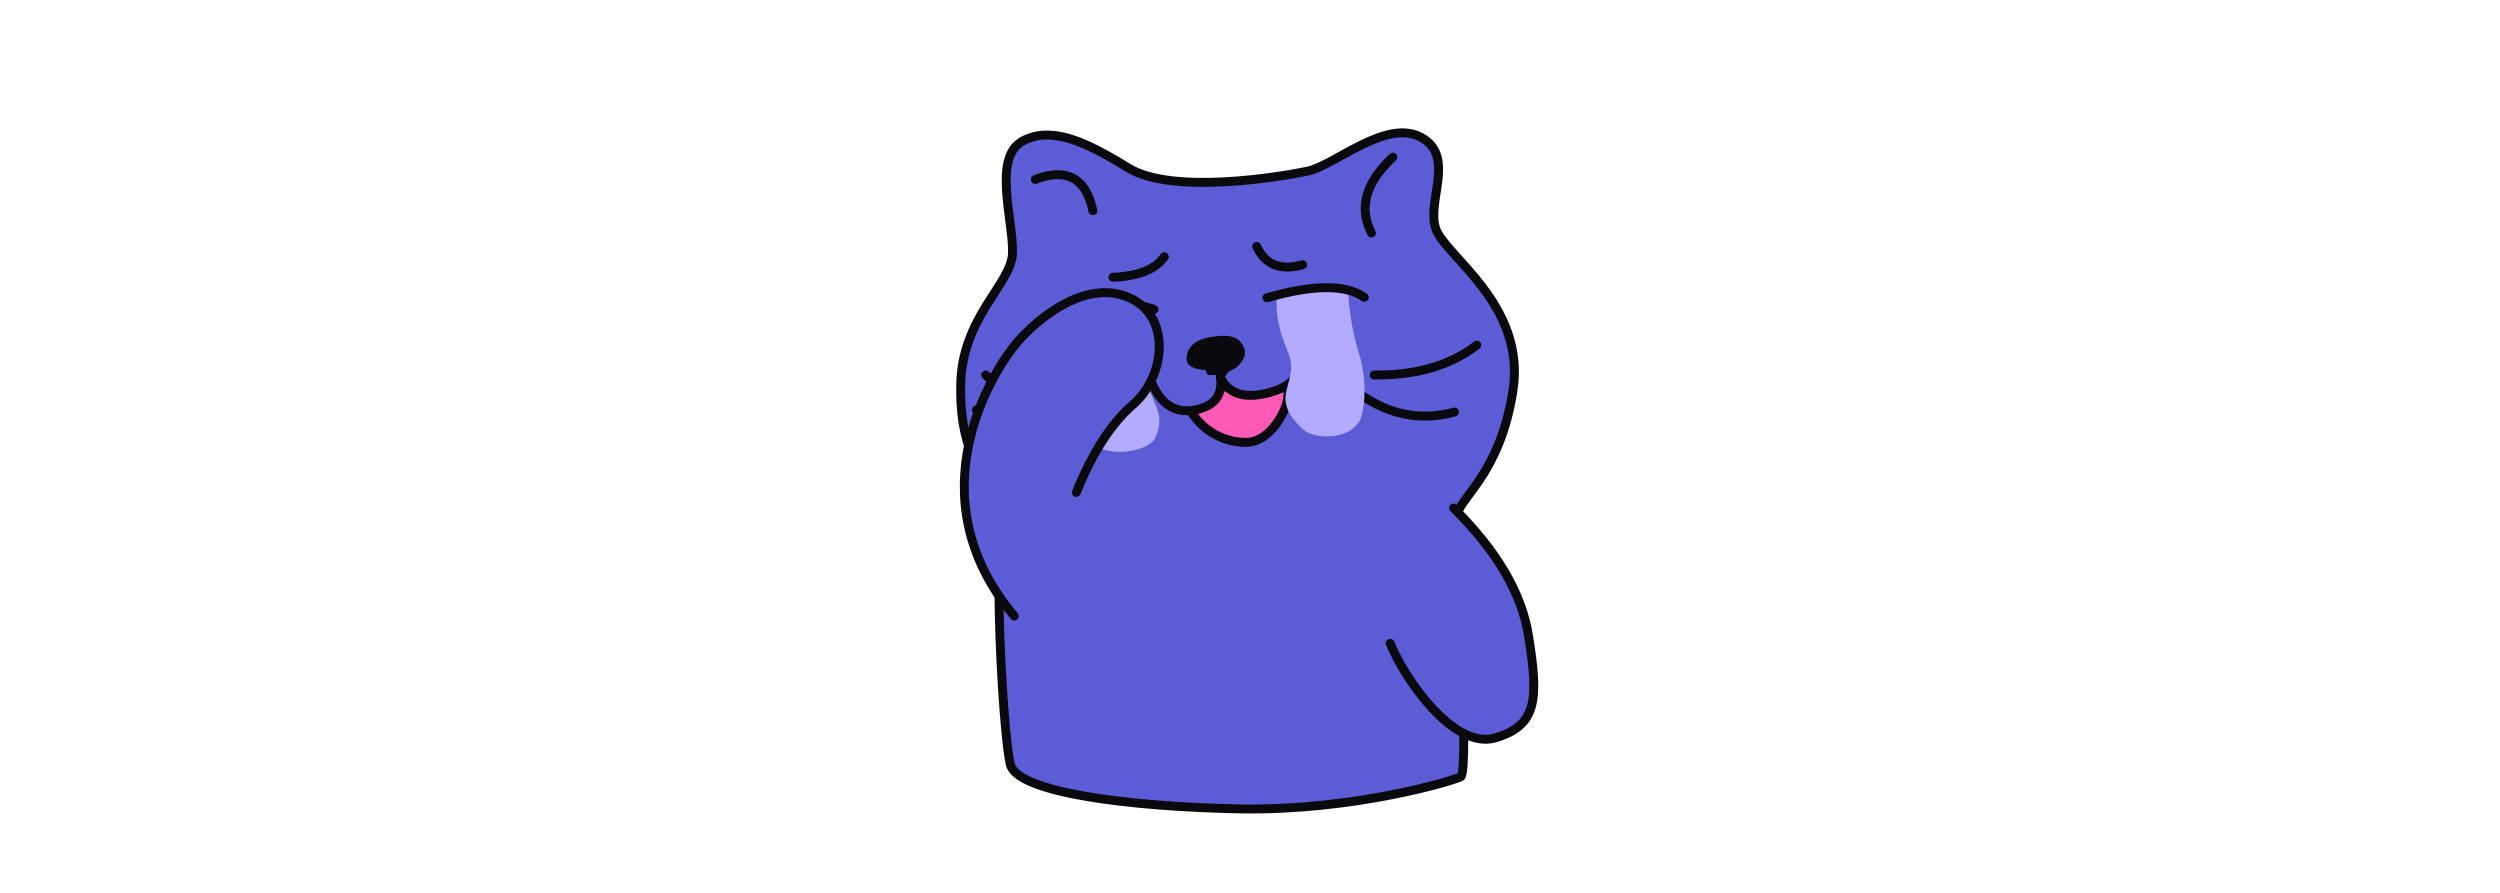
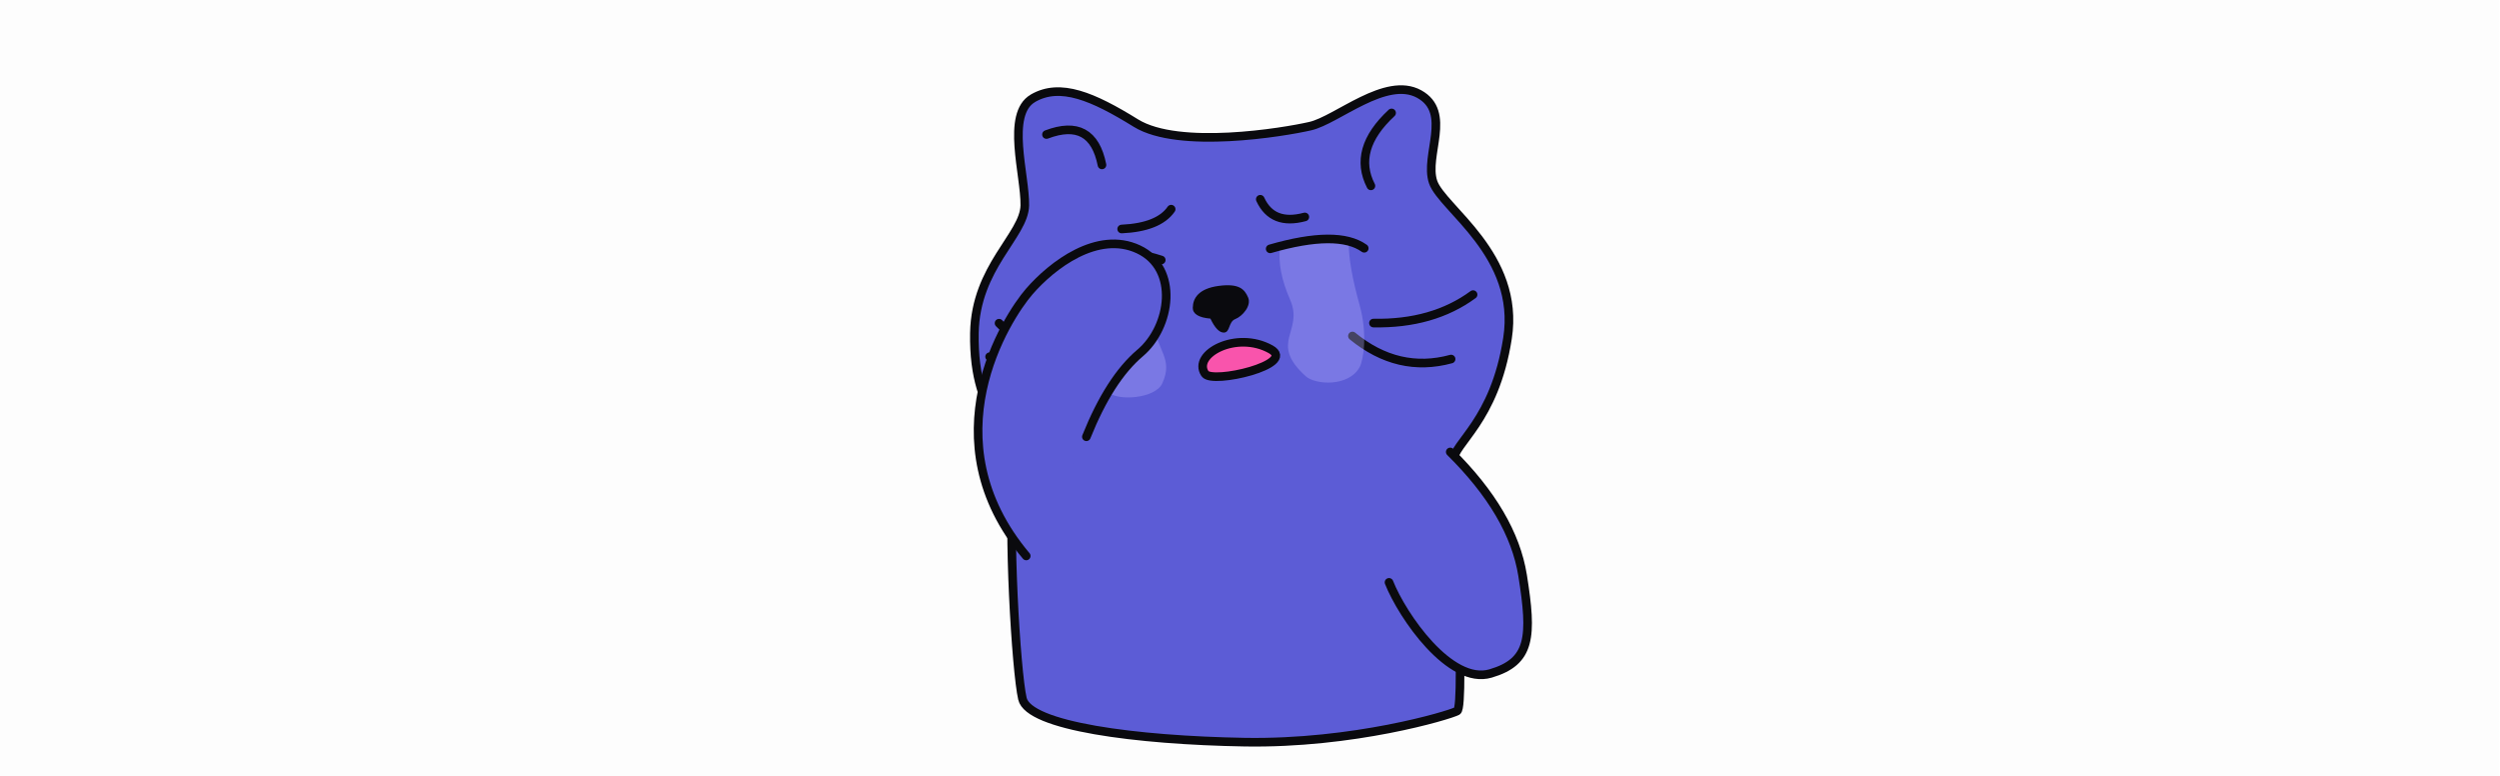
- <svg xmlns="http://www.w3.org/2000/svg" width="560" height="200">
+ <svg xmlns="http://www.w3.org/2000/svg" width="580" height="180">
  <g fill="none" fill-rule="evenodd">
-     <path fill="none" d="M0 0h560v200H0z" />
-     <path fill="#5C5CD6" stroke="#0A0A0E" stroke-linecap="round" stroke-linejoin="round" stroke-width="2" d="M228.7 31.8c6.4-3.7 14-.4 24 5.8 9.9 6.1 34.2 2 40.4.7 6.2-1.5 17.5-11.8 25.3-7.5 7.7 4.3 1.1 14.3 3.2 20.4 2 6.1 20.3 17 17.3 36.3-3 19.4-12.6 24.2-12.6 28.5-.1 4.3 2.9 57 .9 58s-24.1 7.6-49.3 7.2c-25.3-.5-50.1-3.7-51.6-10-1.5-6.4-3.5-40.3-2-51.6 1.5-11-9.5-12-9.1-33.3.2-15.4 11.5-22.7 11.6-29.7.2-7-4.4-21.1 2-24.8z" />
-     <path fill="#0A0A0E" d="M265.8 80.4c0-2.2 1.4-4.5 6.1-5 4.7-.7 6 .7 6.8 2.6.8 2-1.3 4.4-3 5-1.7.7-1.2 3.2-2.7 3.2-1 0-2-1.1-3-3.3-2.8-.2-4.2-1-4.2-2.5z" />
-     <path stroke="#0A0A0E" stroke-linecap="round" stroke-linejoin="round" stroke-width="2" d="M307.8 84c9.2.1 16.9-2 23-6.7m-28 9.6c7.2 5.8 14.8 7.6 23 5.4m-86-4.9c-9 1.7-15.2.6-19-3.4m23.3 6a26 26 0 0 1-25.4 1.8m13.2-51.6c7-2.7 11.4-.3 12.9 7m67.2-12c-6.1 5.7-7.7 11.3-4.8 17" />
-     <path fill="#B2ABFF" d="M242.7 70.9a66.3 66.3 0 0 0-1.4 13.7c.7 9.1 3.8 14.4 4.8 15.4 2.3 2.1 11 1.5 12.7-2 2.6-5.8-1.2-7.5-2.1-14.1-.4-2.5.3-7.1 2-14-4-.7-7-1-9-.9-2 .2-4.3.8-7 1.9z" />
-     <path fill="#FF5BB6" stroke="#0A0A0E" stroke-width="2" d="M276.9 86c4.4-1 9-1.6 10.7-.5.4.2.6.5.7.9.2.5.3 1.2.2 1.9 0 1.6-.7 3.6-1.8 5.4-1.7 2.9-4.4 5.4-7.7 5.4a14.5 14.5 0 0 1-12-6.6c-.4-.9-.8-1.7-.5-2.3.6-1.5 5.6-3.1 10.4-4.2z" />
-     <path stroke="#0A0A0E" stroke-linecap="round" stroke-linejoin="round" stroke-width="2" d="M240.1 73.6c3.5-5.7 9.7-7.2 18.4-4.3" />
-     <path fill="#5C5CD6" stroke="#0A0A0E" stroke-linecap="round" stroke-linejoin="round" stroke-width="2" d="M249.3 62.1c5.7-.2 9.6-1.8 11.5-4.6m20.7-2.3c1.9 4.1 5.3 5.5 10.3 4.1m33.8 54.5c9.7 9.6 15.3 19.1 16.8 28.7 2.3 14.3 1.9 20-7.5 22.8-9.3 2.7-20.4-13.4-23.5-21.2m-38-59.5c1.8 3.6 5.3 4.8 10.7 3.4 5.3-1.4 7.4-3.9 6.3-7.5M273.3 84c.8 4.5-1.2 7.1-6 7.9-4.7.7-8-1.9-10-8" />
-     <path fill="#5C5CD6" stroke="#0A0A0E" stroke-linecap="round" stroke-linejoin="round" stroke-width="2" d="M227.2 138c-22.8-27-4.6-55.2.7-61.4 5.3-6 15.8-14.2 25.3-9.8 9.5 4.5 7.6 18 .4 24-4.7 4.1-8.9 10.6-12.5 19.5" />
-     <path fill="#B2ABFF" d="M286.1 66.3c-.5 3.5.3 7.6 2.3 12.3 3.3 7.4-5 9.8 3.6 17.7 2.3 2 10 2.5 12.6-2.1.8-1.6 1.9-7.6 0-14.4a57 57 0 0 1-2.6-14.4c-4-.8-7-1-9-1-2 .2-4.2.8-6.9 2z" />
-     <path stroke="#0A0A0E" stroke-linecap="round" stroke-linejoin="round" stroke-width="2" d="M283.8 66.7c10.4-3 17.7-3 21.8-.1" />
+     <path fill="#131319" fill-opacity=".01" d="M0 0h580v180H0z" />
+     <path fill="#5C5CD6" stroke="#0A0A0E" stroke-linecap="round" stroke-linejoin="round" stroke-width="2" d="M239.73 22.8c6.35-3.68 13.95-.4 23.91 5.76 9.96 6.15 34.24 2.13 40.46.7 6.22-1.42 17.53-11.71 25.28-7.44 7.75 4.27 1.15 14.26 3.23 20.4 2.08 6.13 20.3 16.89 17.27 36.28-3.02 19.4-12.54 24.24-12.61 28.52-.08 4.27 2.9 56.89.93 57.93-1.96 1.03-24.13 7.67-49.35 7.23-25.22-.44-50.06-3.71-51.55-10.07-1.49-6.35-3.47-40.25-1.99-51.46 1.46-11-9.53-12.12-9.16-33.4.27-15.32 11.57-22.63 11.7-29.6.12-6.98-4.46-21.16 1.88-24.84z" />
+     <path fill="#F954AC" stroke="#0A0A0E" stroke-linecap="round" stroke-linejoin="round" stroke-width="2" d="M294.91 81.03c6.23 3.48-13.55 8.15-15.24 5.66-3.03-4.5 7.27-10.1 15.24-5.66z" />
+     <path fill="#0A0A0E" d="M276.84 71.37c.03-2.18 1.36-4.44 6.07-5.05 4.7-.61 5.96.8 6.77 2.7.82 1.9-1.31 4.35-2.97 5-1.66.64-1.16 3.17-2.7 3.14-1.04-.02-2.06-1.1-3.08-3.24-2.75-.24-4.12-1.1-4.1-2.55z" />
+     <path stroke="#0A0A0E" stroke-linecap="round" stroke-linejoin="round" stroke-width="2" d="M318.77 74.95c9.18.17 16.9-2.03 23.12-6.6m-28 9.6c7.08 5.8 14.72 7.58 22.9 5.35m-85.98-4.9c-8.94 1.73-15.26.59-18.94-3.42m23.23 5.93c-8.29 5.05-16.76 5.66-25.42 1.85m13.2-51.55c7.11-2.7 11.4-.36 12.88 7.05m67.22-12.06c-6.1 5.66-7.7 11.3-4.8 16.92" />
+     <path fill="#B2ABFF" d="M253.69 61.87c-1.11 6.55-1.56 11.12-1.36 13.71.7 9.16 3.75 14.38 4.81 15.38 2.26 2.16 11 1.53 12.62-2.02 2.61-5.74-1.16-7.42-2.1-14.08-.34-2.46.36-7.1 2.1-13.9-4.03-.72-7.04-1.02-9.04-.91-2 .11-4.34.72-7.03 1.82z" opacity=".35" />
+     <path stroke="#0A0A0E" stroke-linecap="round" stroke-linejoin="round" stroke-width="2" d="M251.13 64.63c3.5-5.75 9.62-7.19 18.39-4.31" />
+     <path fill="#5C5CD6" stroke="#0A0A0E" stroke-linecap="round" stroke-linejoin="round" stroke-width="2" d="M260.33 53.13c5.72-.27 9.55-1.8 11.49-4.6m20.68-2.3c1.88 4.1 5.32 5.45 10.34 4.1m33.75 54.52c9.67 9.55 15.26 19.09 16.79 28.62 2.29 14.29 1.91 20.04-7.44 22.78-9.35 2.75-20.45-13.31-23.56-21.14m-84.2-6.13c-22.76-27.02-4.58-55.23.7-61.34 5.3-6.11 15.83-14.22 25.33-9.8 9.5 4.43 7.55 18 .42 24.04-4.75 4.02-8.9 10.5-12.49 19.45" />
+     <path fill="#B2ABFF" d="M297.1 57.32c-.48 3.5.3 7.59 2.34 12.26 3.24 7.42-5.1 9.8 3.6 17.7 2.27 2.05 10 2.5 12.52-2.1.86-1.57 1.9-7.54 0-14.4-1.69-6.05-2.53-10.85-2.53-14.4-4-.73-6.99-1.04-8.96-.93-1.98.12-4.3.74-6.97 1.87z" opacity=".35" />
+     <path stroke="#0A0A0E" stroke-linecap="round" stroke-linejoin="round" stroke-width="2" d="M294.8 57.73c10.45-3.02 17.72-3.06 21.83-.13" />
  </g>
</svg>
